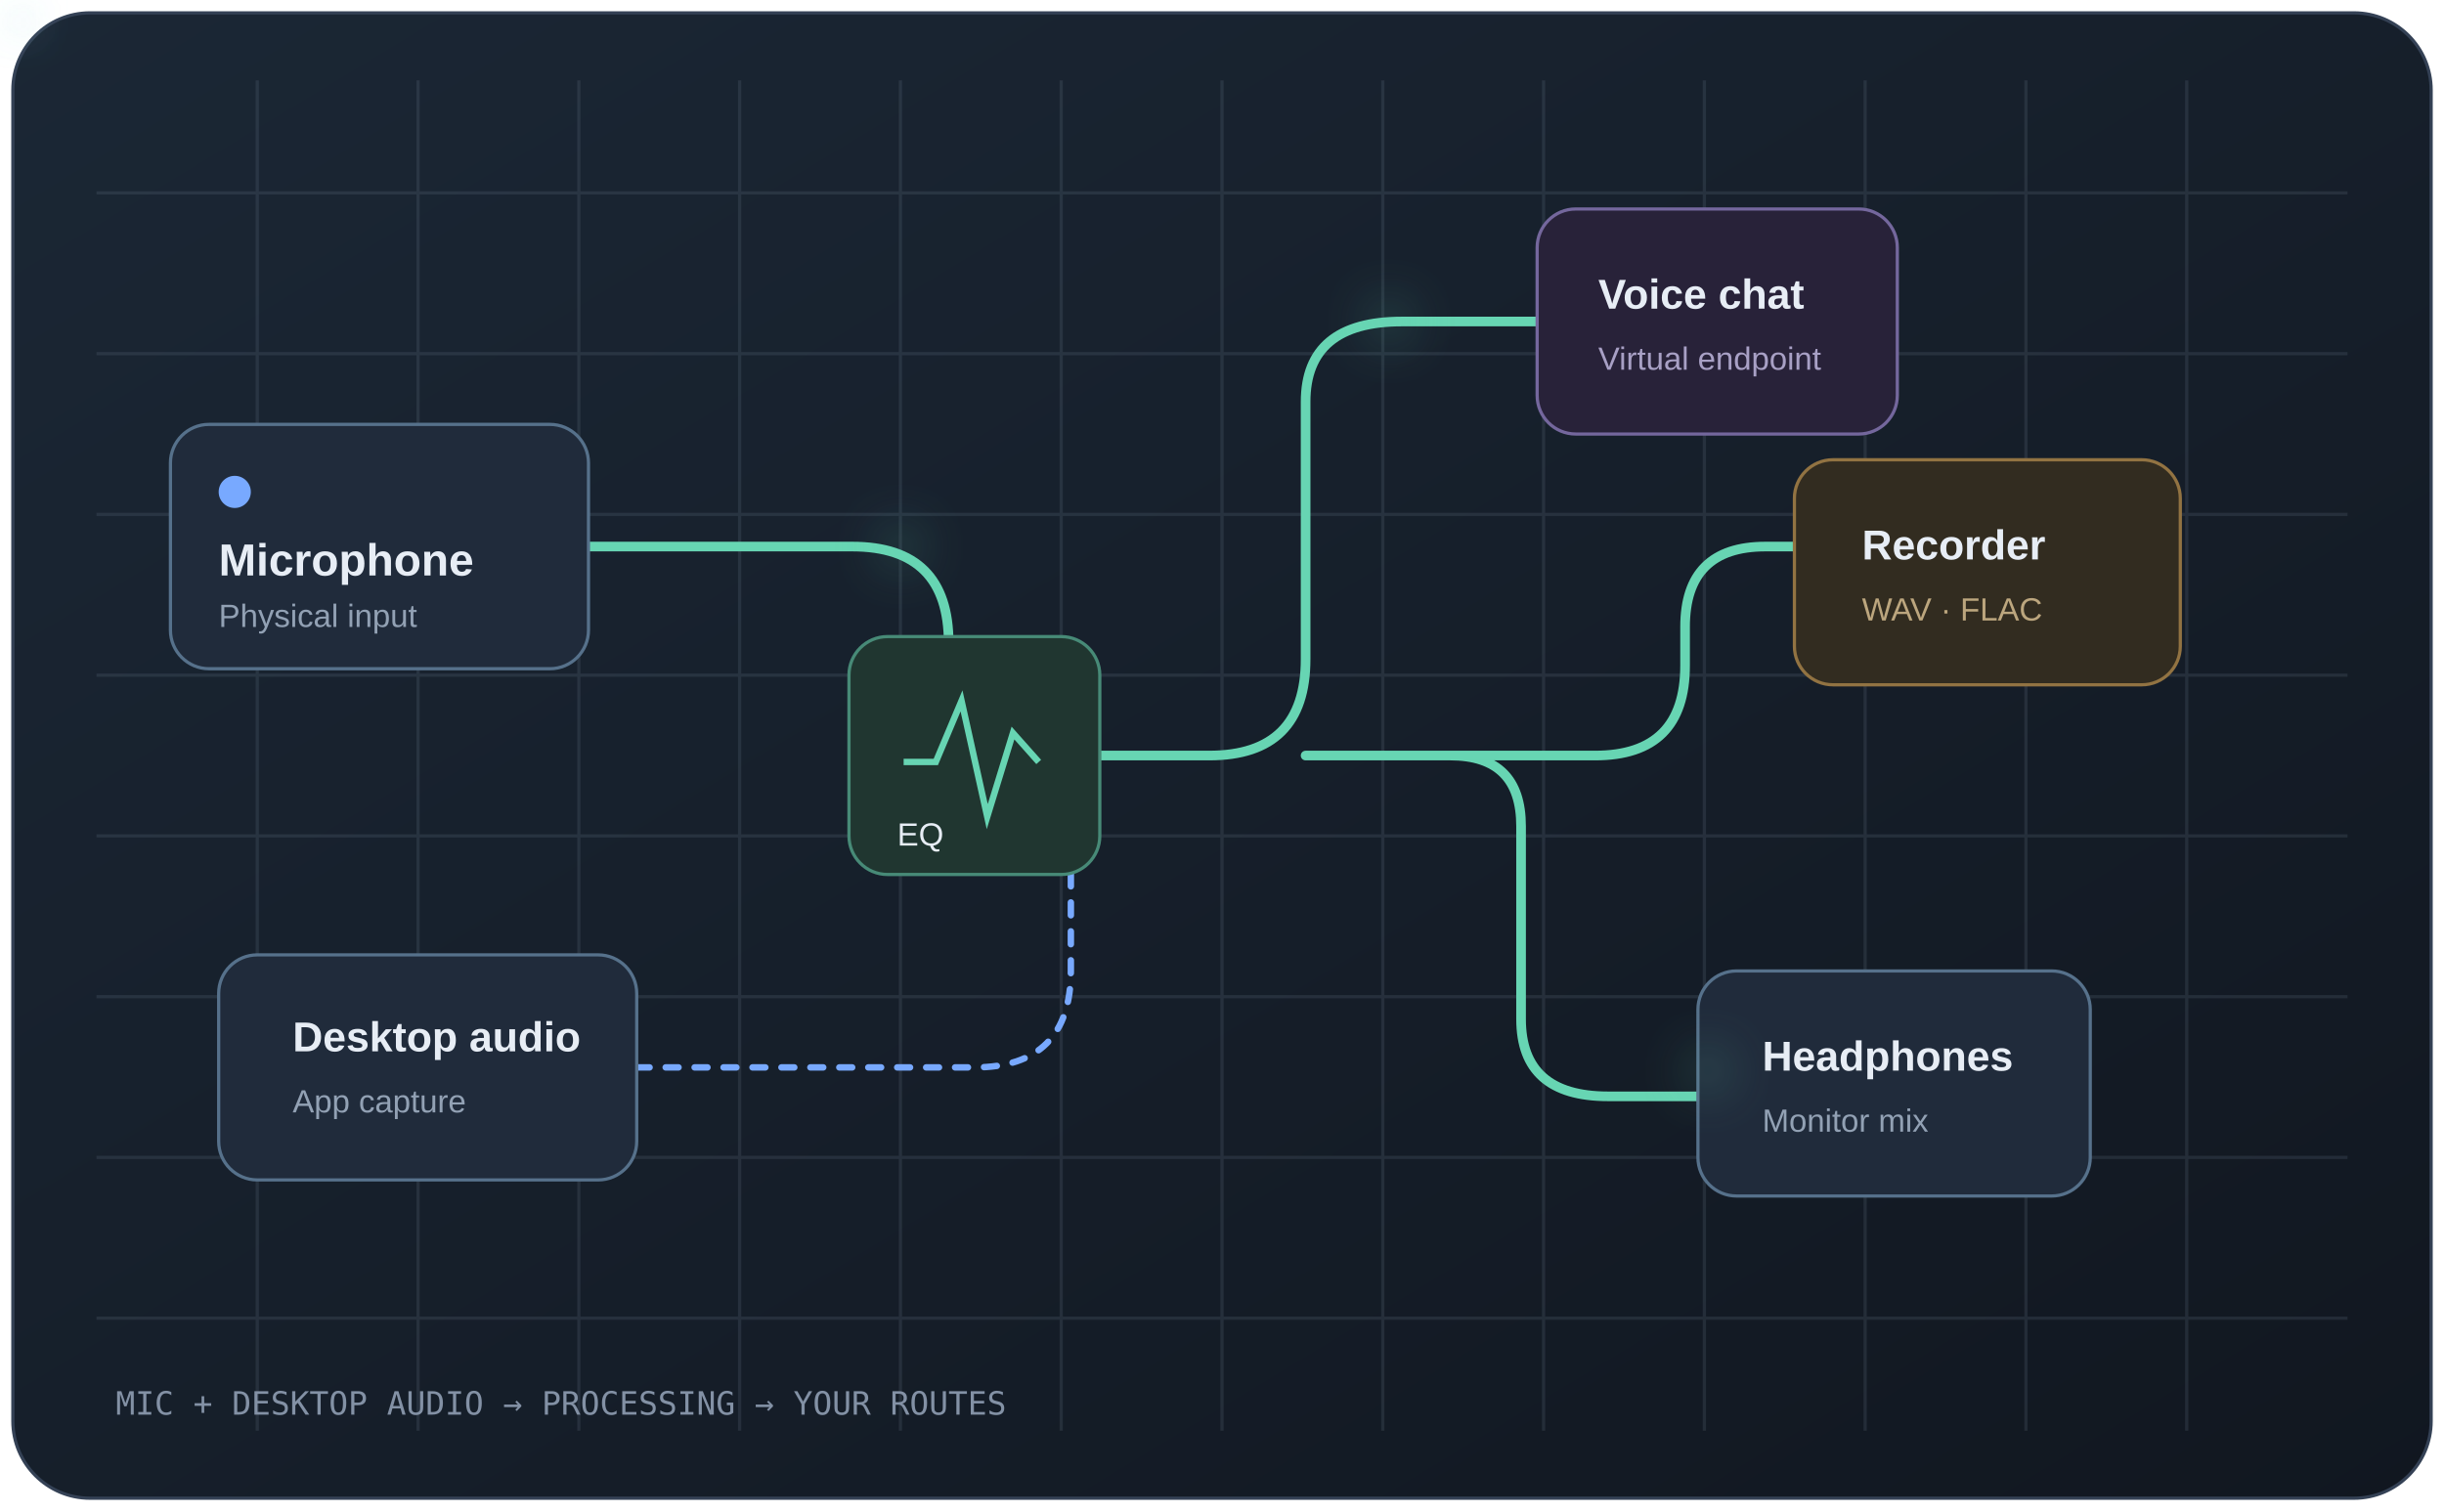
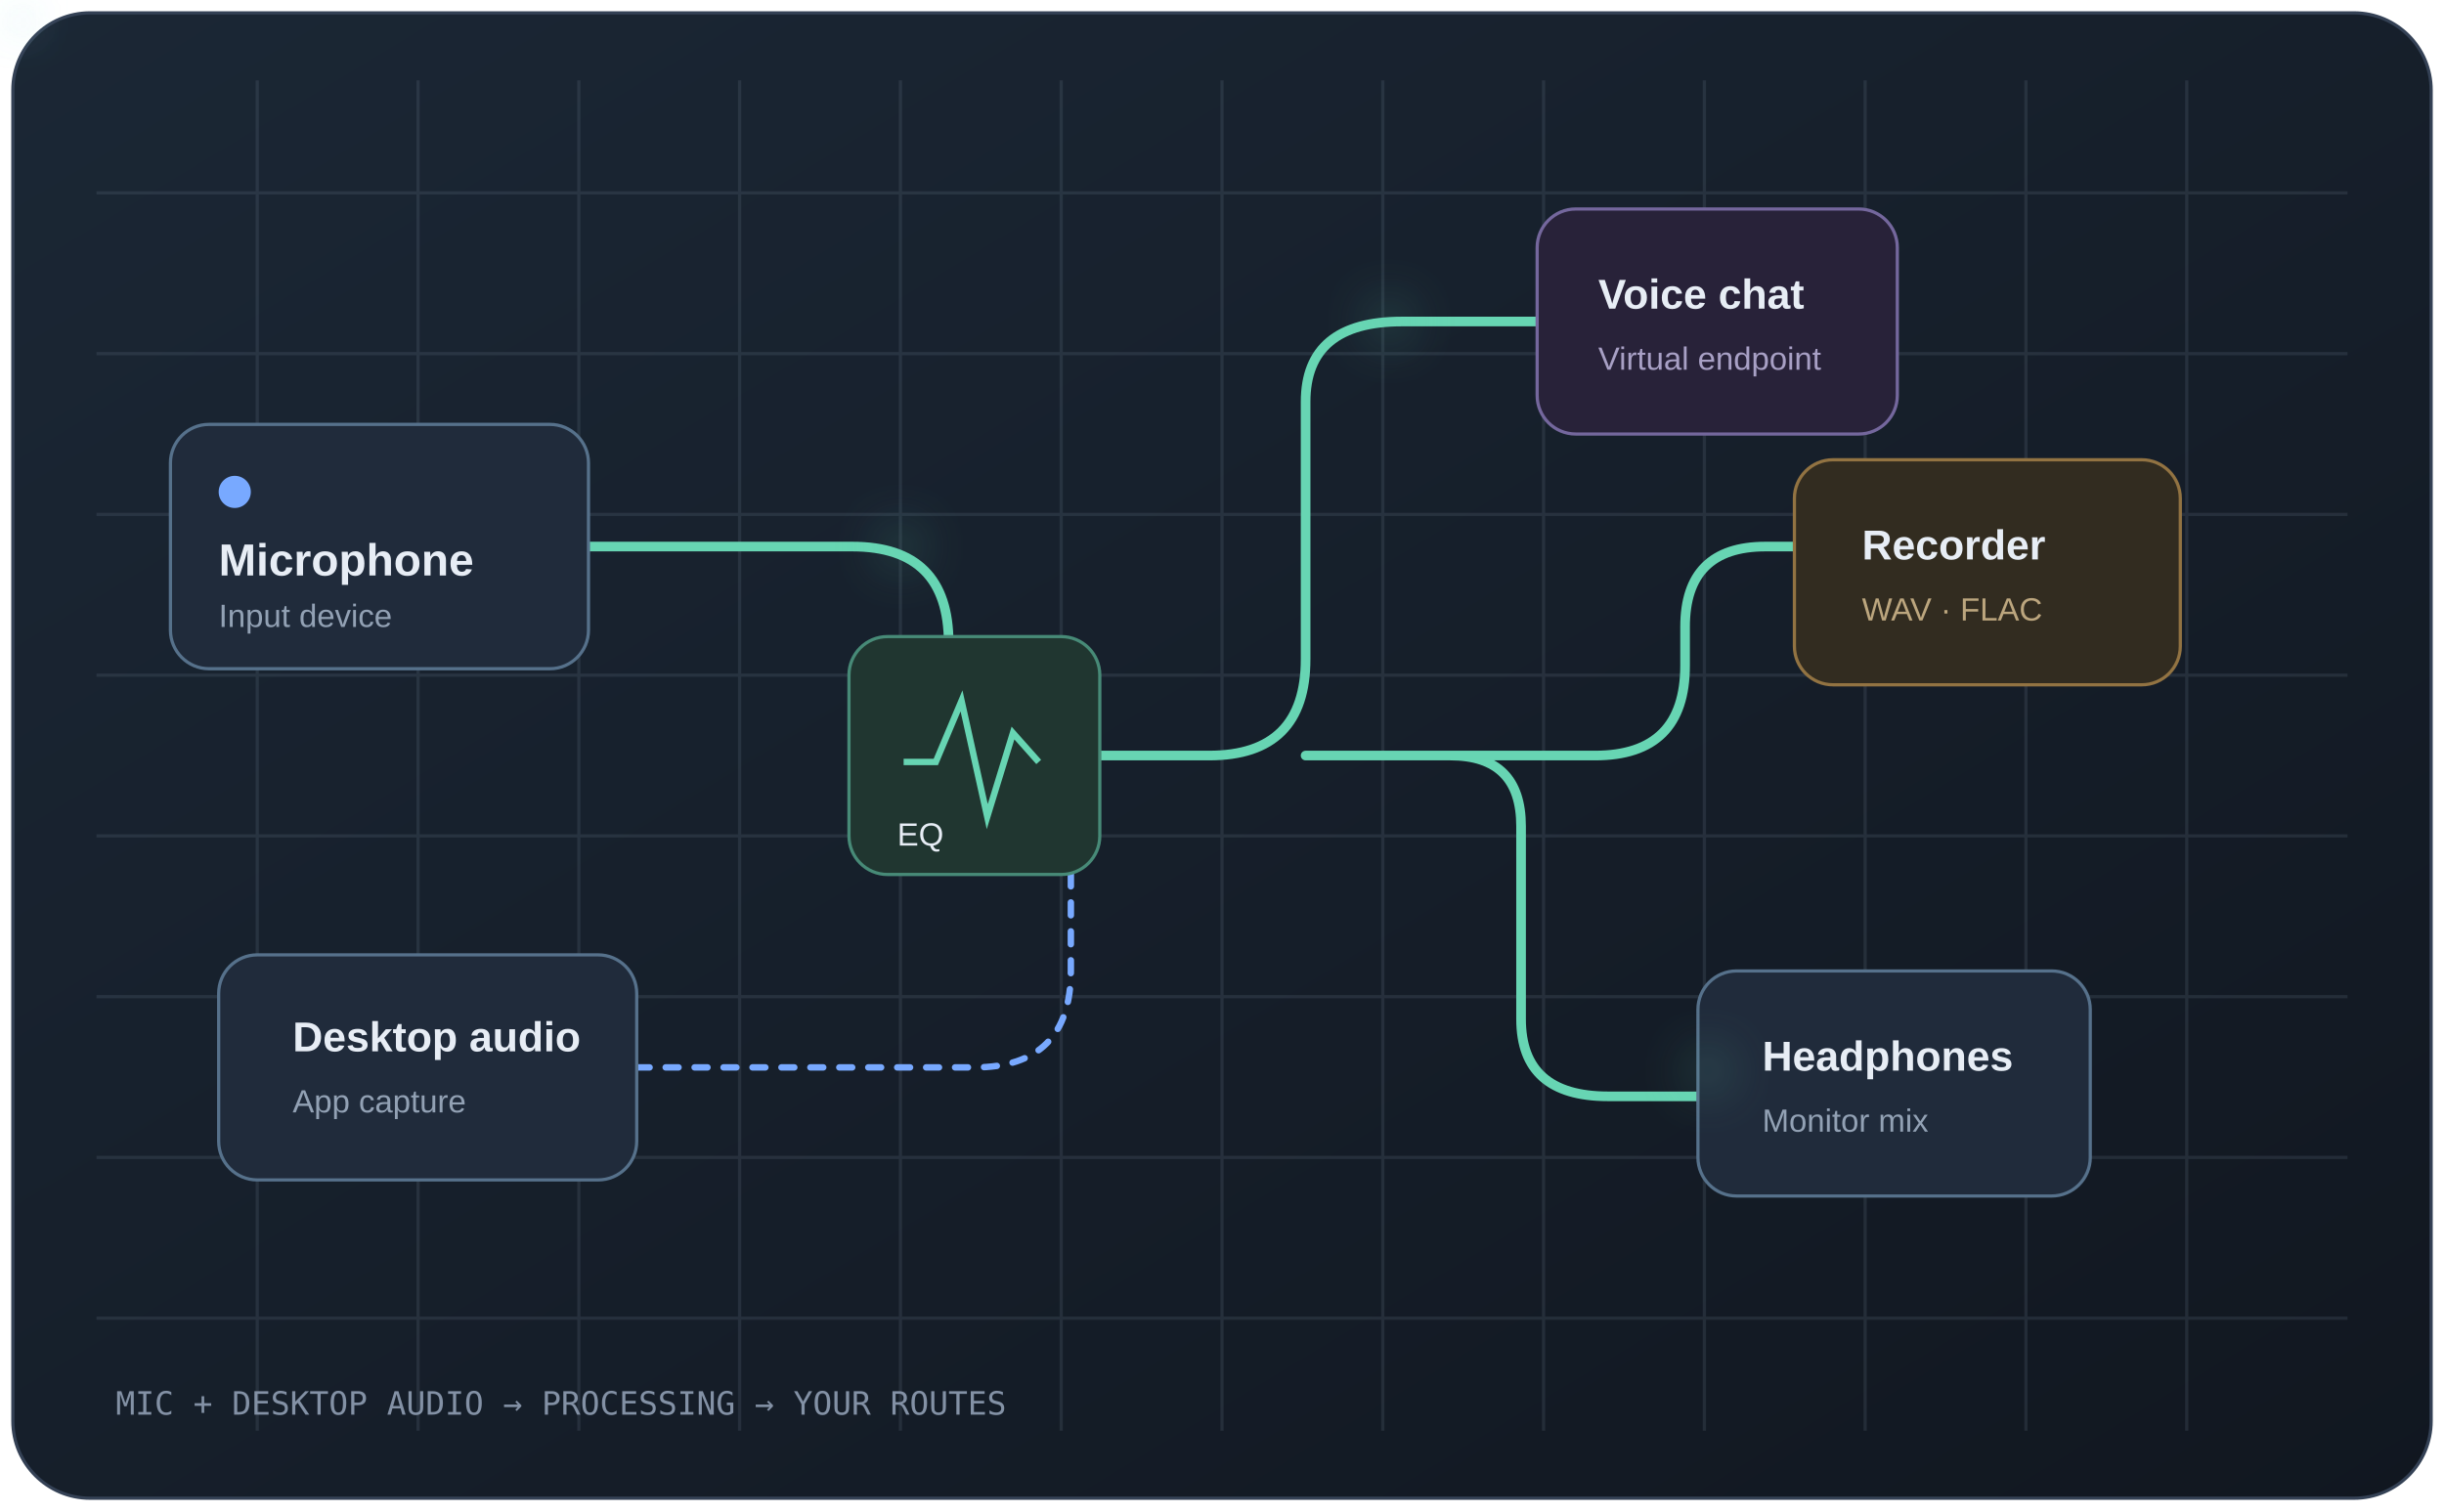
<svg xmlns="http://www.w3.org/2000/svg" viewBox="0 0 760 470" role="img" aria-labelledby="title desc">
  <defs>
    <linearGradient id="g" x2="1" y2="1">
      <stop stop-color="#1b2735" />
      <stop offset="1" stop-color="#111720" />
    </linearGradient>
    <filter id="b" x="-100%" y="-100%" width="300%" height="300%">
      <feGaussianBlur stdDeviation="8" />
    </filter>
  </defs>
  <rect x="4" y="4" width="752" height="462" rx="24" fill="url(#g)" stroke="#344155" />
  <g opacity=".16" stroke="#8190a4">
    <path d="M30 60h700M30 110h700M30 160h700M30 210h700M30 260h700M30 310h700M30 360h700M30 410h700M80 25v420M130 25v420M180 25v420M230 25v420M280 25v420M330 25v420M380 25v420M430 25v420M480 25v420M530 25v420M580 25v420M630 25v420M680 25v420" />
  </g>
  <g fill="none" stroke-linecap="round" stroke-linejoin="round">
    <g stroke="#67d5b3" stroke-width="3">
      <path d="M182 170h83q30 0 30 30v35h46M341 235h35q30 0 30-30v-80q0-25 30-25h42M406 235h45q22 0 22 22v60q0 24 27 24h28M406 235h90q28 0 28-28v-12q0-25 25-25h9" />
    </g>
    <path d="M198 332h105q30 0 30-30v-30" stroke="#78a9ff" stroke-width="2" stroke-dasharray="4 5" />
  </g>
  <g font-family="Arial,sans-serif" fill="#e7edf5">
    <g>
      <rect x="53" y="132" width="130" height="76" rx="12" fill="#202b3b" stroke="#56718b" />
      <circle cx="73" cy="153" r="5" fill="#78a9ff" />
      <text x="68" y="179" font-size="14" font-weight="bold">Microphone</text>
-       <text x="68" y="195" fill="#92a1b4" font-size="10">Physical input</text>
+       <text x="68" y="195" fill="#92a1b4" font-size="10">Input device</text>
    </g>
    <g>
      <rect x="264" y="198" width="78" height="74" rx="12" fill="#203630" stroke="#478a77" />
      <path d="M281 237h10l8-19 8 36 8-26 8 9" fill="none" stroke="#67d5b3" stroke-width="2" />
      <text x="279" y="263" font-size="10">EQ</text>
    </g>
    <g>
      <rect x="478" y="65" width="112" height="70" rx="12" fill="#282239" stroke="#74679d" />
      <text x="497" y="96" font-size="13" font-weight="bold">Voice chat</text>
      <text x="497" y="115" fill="#a8a0c5" font-size="10">Virtual endpoint</text>
    </g>
    <g>
      <rect x="528" y="302" width="122" height="70" rx="12" fill="#202b3b" stroke="#56718b" />
      <text x="548" y="333" font-size="13" font-weight="bold">Headphones</text>
      <text x="548" y="352" fill="#92a1b4" font-size="10">Monitor mix</text>
    </g>
    <g>
      <rect x="558" y="143" width="120" height="70" rx="12" fill="#322c20" stroke="#927342" />
      <text x="579" y="174" font-size="13" font-weight="bold">Recorder</text>
      <text x="579" y="193" fill="#bca67e" font-size="10">WAV · FLAC</text>
    </g>
    <g>
      <rect x="68" y="297" width="130" height="70" rx="12" fill="#202b3b" stroke="#56718b" />
      <text x="91" y="327" font-size="13" font-weight="bold">Desktop audio</text>
      <text x="91" y="346" fill="#92a1b4" font-size="10">App capture</text>
    </g>
  </g>
  <g filter="url(#b)" opacity=".42">
    <circle cx="280" cy="170" r="5" fill="#67d5b3" />
    <circle cx="432" cy="100" r="5" fill="#67d5b3" />
    <circle cx="531" cy="333" r="5" fill="#67d5b3" />
  </g>
  <g fill="#8cebd0" filter="url(#b)">
    <circle class="signal-comet" r="7" opacity=".6">
      <animateMotion dur="3.2s" repeatCount="indefinite" path="M182 170H265Q295 170 295 200V235H341" />
    </circle>
    <circle class="signal-comet" r="4">
      <animateMotion dur="3.2s" repeatCount="indefinite" path="M182 170H265Q295 170 295 200V235H341" />
    </circle>
    <circle class="signal-comet" r="5">
      <animateMotion dur="3.6s" begin=".3s" repeatCount="indefinite" path="M341 235H376Q406 235 406 205V125Q406 100 436 100H478" />
    </circle>
    <circle class="signal-comet" r="5">
      <animateMotion dur="3.4s" begin=".8s" repeatCount="indefinite" path="M406 235H451Q473 235 473 257V317Q473 341 500 341H528" />
    </circle>
    <circle class="signal-comet" r="5">
      <animateMotion dur="3.2s" begin=".5s" repeatCount="indefinite" path="M406 235H496Q524 235 524 207V195Q524 170 549 170H558" />
    </circle>
  </g>
  <g fill="#91bbff" filter="url(#b)">
    <circle class="signal-comet" r="6" opacity=".6">
      <animateMotion dur="2.2s" repeatCount="indefinite" path="M198 332H303Q333 332 333 302V272" />
    </circle>
    <circle class="signal-comet" r="3.5">
      <animateMotion dur="2.2s" repeatCount="indefinite" path="M198 332H303Q333 332 333 302V272" />
    </circle>
    <circle class="signal-comet" r="4">
      <animateMotion dur="3.3s" begin=".5s" repeatCount="indefinite" path="M341 235H376Q406 235 406 205V125Q406 100 436 100H478" />
    </circle>
    <circle class="signal-comet" r="4">
      <animateMotion dur="3.6s" begin=".9s" repeatCount="indefinite" path="M406 235H451Q473 235 473 257V317Q473 341 500 341H528" />
    </circle>
  </g>
  <text x="36" y="440" fill="#8391a5" font-family="monospace" font-size="10">MIC + DESKTOP AUDIO → PROCESSING → YOUR ROUTES</text>
  <style>@media(prefers-reduced-motion:reduce){.signal-comet{display:none}}</style>
</svg>
